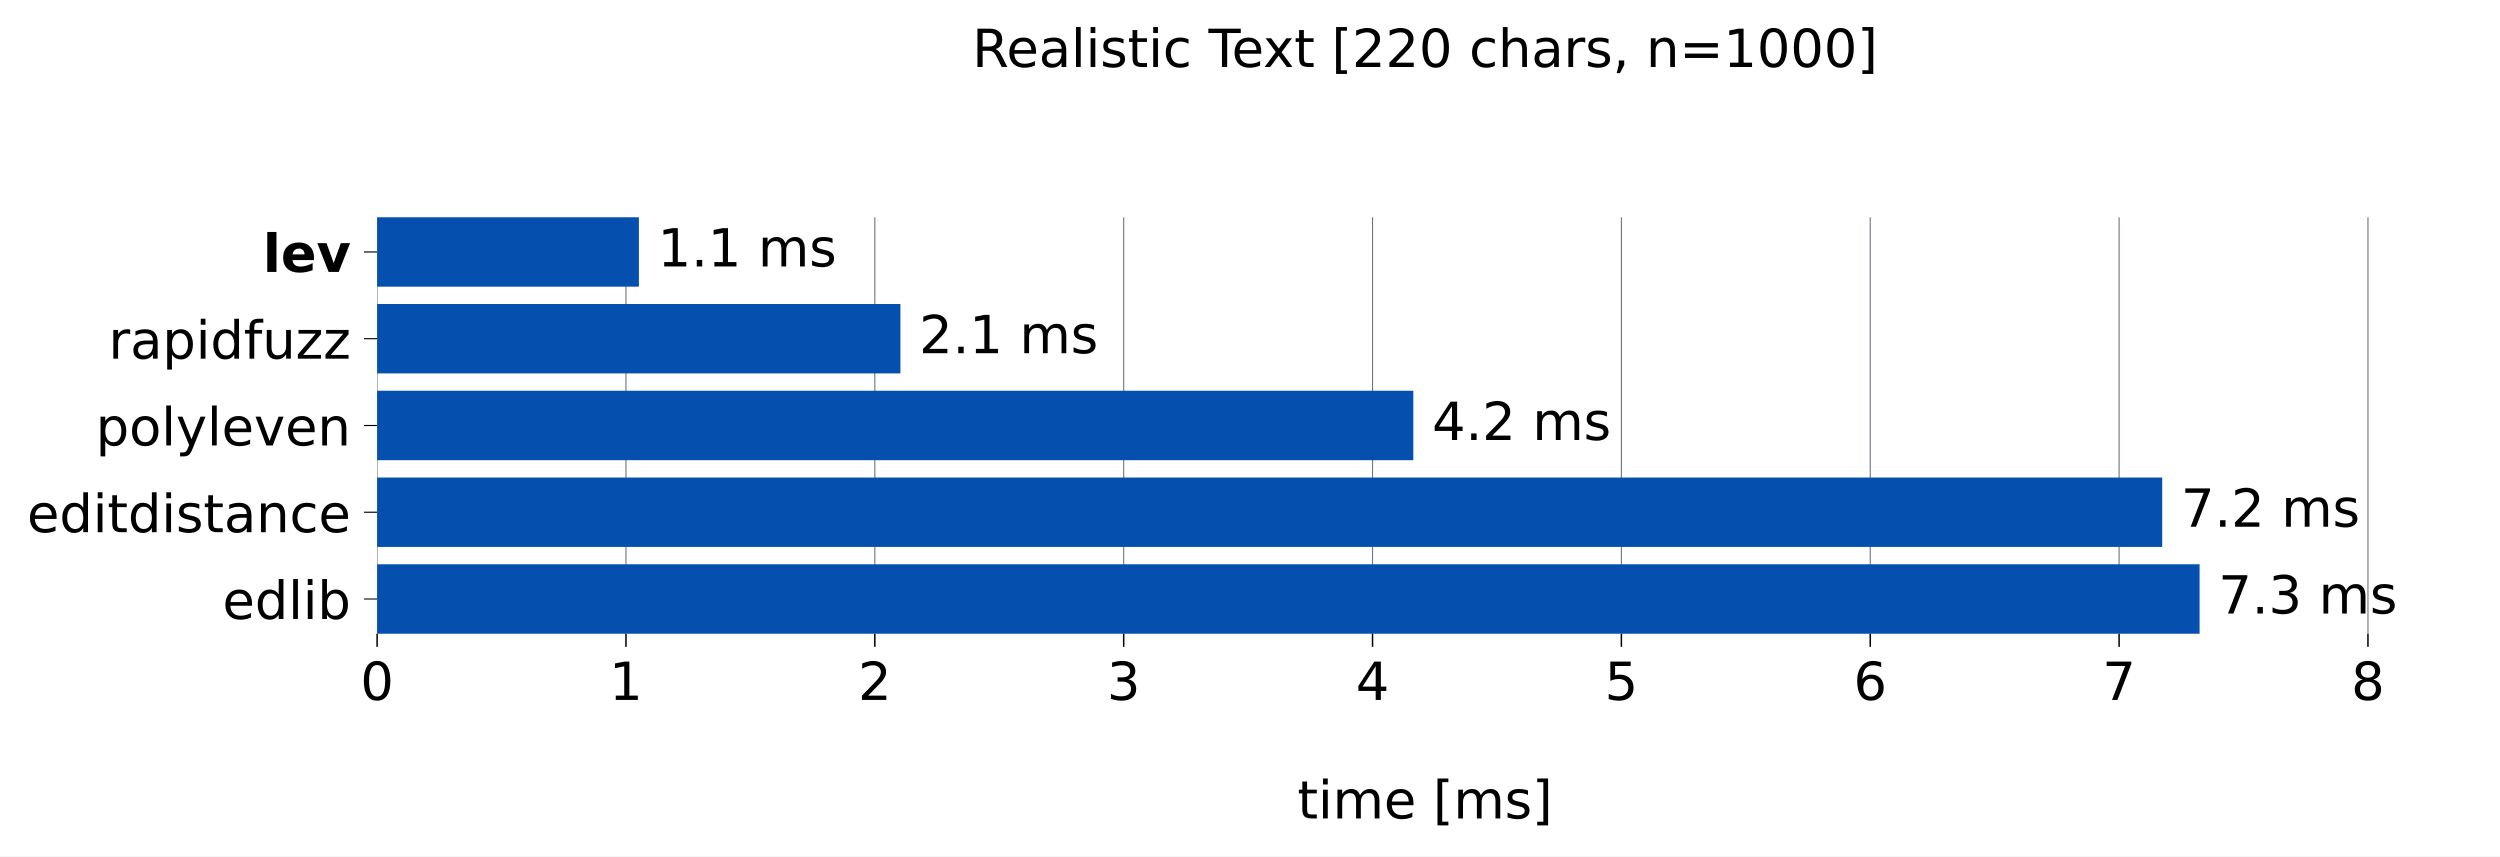
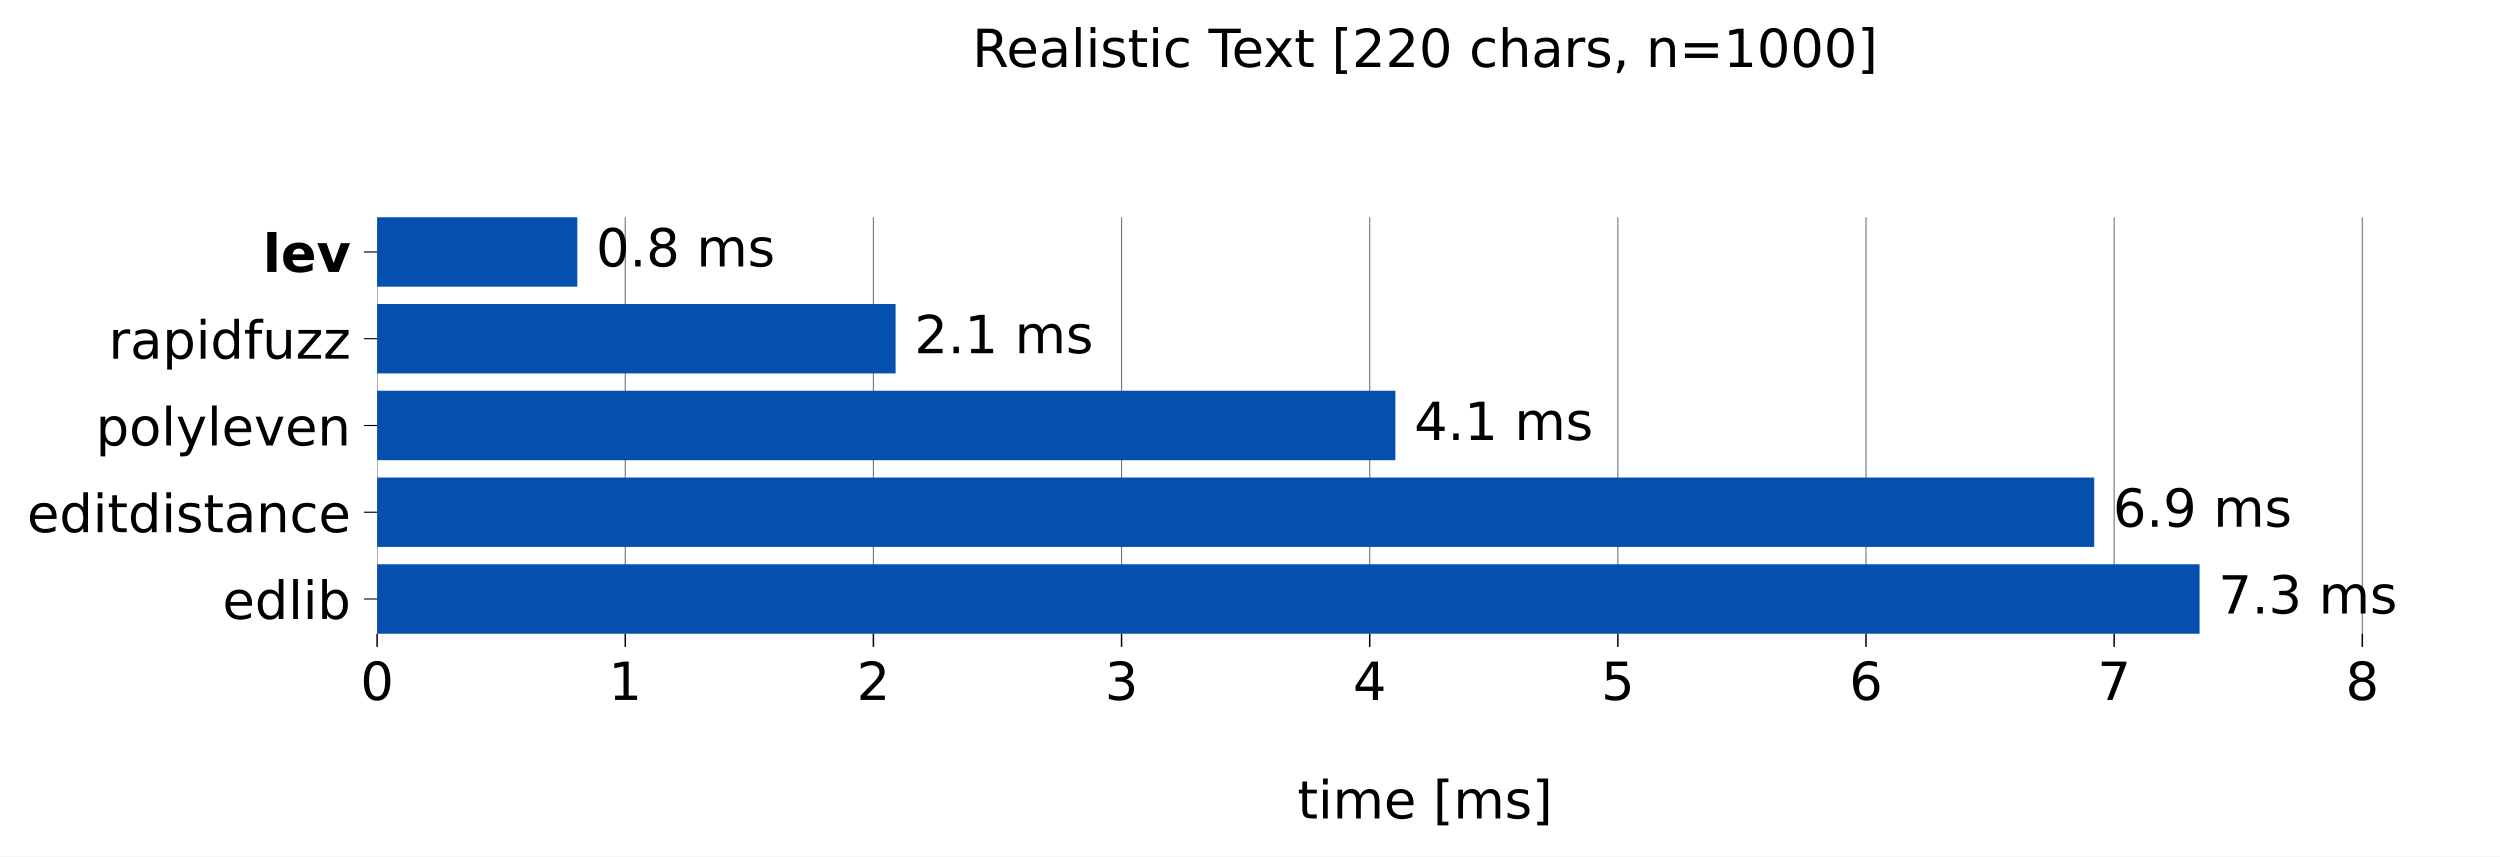
<svg xmlns="http://www.w3.org/2000/svg" xmlns:xlink="http://www.w3.org/1999/xlink" width="665.603pt" height="228.017pt" viewBox="0 0 665.603 228.017" version="1.1">
  <defs>
    <style type="text/css">*{stroke-linejoin: round; stroke-linecap: butt}</style>
  </defs>
  <g id="figure_1">
    <g id="patch_1">
      <path d="M 0 228.017 L 665.603 228.017 L 665.603 0 L 0 0 z " style="fill: #ffffff" />
    </g>
    <g id="axes_1">
      <g id="patch_2">
        <path d="M 100.403 168.718 L 658.403 168.718 L 658.403 57.838 L 100.403 57.838 z " style="fill: #ffffff" />
      </g>
      <g id="matplotlib.axis_1">
        <g id="xtick_1">
          <g id="line2d_1">
-             <path d="M 100.403 168.718 L 100.403 57.838 " clip-path="url(#p716c43b541)" style="fill: none; stroke: #6e7781; stroke-width: 0.3; stroke-linecap: square" />
+             <path d="M 100.403 168.718 L 100.403 57.838 " clip-path="url(#pec6751dcac)" style="fill: none; stroke: #6e7781; stroke-width: 0.3; stroke-linecap: square" />
          </g>
          <g id="line2d_2">
            <defs>
-               <path id="m2217c6ecec" d="M 0 0 L 0 3.5 " style="stroke: #000000; stroke-width: 0.4" />
+               <path id="m23136fb98e" d="M 0 0 L 0 3.5 " style="stroke: #000000; stroke-width: 0.4" />
            </defs>
            <g>
-               <use xlink:href="#m2217c6ecec" x="100.403" y="168.718" style="stroke: #000000; stroke-width: 0.4" />
+               <use xlink:href="#m23136fb98e" x="100.403" y="168.718" style="stroke: #000000; stroke-width: 0.4" />
            </g>
          </g>
          <g id="text_1">
            <g transform="translate(95.94906 186.3556) scale(0.14 -0.14)">
              <defs>
                <path id="DejaVuSans-30" d="M 2034 4250 Q 1547 4250 1301 3770 Q 1056 3291 1056 2328 Q 1056 1369 1301 889 Q 1547 409 2034 409 Q 2525 409 2770 889 Q 3016 1369 3016 2328 Q 3016 3291 2770 3770 Q 2525 4250 2034 4250 z M 2034 4750 Q 2819 4750 3233 4129 Q 3647 3509 3647 2328 Q 3647 1150 3233 529 Q 2819 -91 2034 -91 Q 1250 -91 836 529 Q 422 1150 422 2328 Q 422 3509 836 4129 Q 1250 4750 2034 4750 z " transform="scale(0.015625)" />
              </defs>
              <use xlink:href="#DejaVuSans-30" />
            </g>
          </g>
        </g>
        <g id="xtick_2">
          <g id="line2d_3">
-             <path d="M 166.658 168.718 L 166.658 57.838 " clip-path="url(#p716c43b541)" style="fill: none; stroke: #6e7781; stroke-width: 0.3; stroke-linecap: square" />
+             <path d="M 166.47 168.718 L 166.47 57.838 " clip-path="url(#pec6751dcac)" style="fill: none; stroke: #6e7781; stroke-width: 0.3; stroke-linecap: square" />
          </g>
          <g id="line2d_4">
            <g>
-               <use xlink:href="#m2217c6ecec" x="166.658" y="168.718" style="stroke: #000000; stroke-width: 0.4" />
+               <use xlink:href="#m23136fb98e" x="166.47" y="168.718" style="stroke: #000000; stroke-width: 0.4" />
            </g>
          </g>
          <g id="text_2">
-             <g transform="translate(162.2047 186.3556) scale(0.14 -0.14)">
+             <g transform="translate(162.0164 186.3556) scale(0.14 -0.14)">
              <defs>
                <path id="DejaVuSans-31" d="M 794 531 L 1825 531 L 1825 4091 L 703 3866 L 703 4441 L 1819 4666 L 2450 4666 L 2450 531 L 3481 531 L 3481 0 L 794 0 L 794 531 z " transform="scale(0.015625)" />
              </defs>
              <use xlink:href="#DejaVuSans-31" />
            </g>
          </g>
        </g>
        <g id="xtick_3">
          <g id="line2d_5">
-             <path d="M 232.914 168.718 L 232.914 57.838 " clip-path="url(#p716c43b541)" style="fill: none; stroke: #6e7781; stroke-width: 0.3; stroke-linecap: square" />
+             <path d="M 232.537 168.718 L 232.537 57.838 " clip-path="url(#pec6751dcac)" style="fill: none; stroke: #6e7781; stroke-width: 0.3; stroke-linecap: square" />
          </g>
          <g id="line2d_6">
            <g>
-               <use xlink:href="#m2217c6ecec" x="232.914" y="168.718" style="stroke: #000000; stroke-width: 0.4" />
+               <use xlink:href="#m23136fb98e" x="232.537" y="168.718" style="stroke: #000000; stroke-width: 0.4" />
            </g>
          </g>
          <g id="text_3">
-             <g transform="translate(228.4603 186.3556) scale(0.14 -0.14)">
+             <g transform="translate(228.0836 186.3556) scale(0.14 -0.14)">
              <defs>
                <path id="DejaVuSans-32" d="M 1228 531 L 3431 531 L 3431 0 L 469 0 L 469 531 Q 828 903 1448 1529 Q 2069 2156 2228 2338 Q 2531 2678 2651 2914 Q 2772 3150 2772 3378 Q 2772 3750 2511 3984 Q 2250 4219 1831 4219 Q 1534 4219 1204 4116 Q 875 4013 500 3803 L 500 4441 Q 881 4594 1212 4672 Q 1544 4750 1819 4750 Q 2544 4750 2975 4387 Q 3406 4025 3406 3419 Q 3406 3131 3298 2873 Q 3191 2616 2906 2266 Q 2828 2175 2409 1742 Q 1991 1309 1228 531 z " transform="scale(0.015625)" />
              </defs>
              <use xlink:href="#DejaVuSans-32" />
            </g>
          </g>
        </g>
        <g id="xtick_4">
          <g id="line2d_7">
-             <path d="M 299.17 168.718 L 299.17 57.838 " clip-path="url(#p716c43b541)" style="fill: none; stroke: #6e7781; stroke-width: 0.3; stroke-linecap: square" />
+             <path d="M 298.605 168.718 L 298.605 57.838 " clip-path="url(#pec6751dcac)" style="fill: none; stroke: #6e7781; stroke-width: 0.3; stroke-linecap: square" />
          </g>
          <g id="line2d_8">
            <g>
-               <use xlink:href="#m2217c6ecec" x="299.17" y="168.718" style="stroke: #000000; stroke-width: 0.4" />
+               <use xlink:href="#m23136fb98e" x="298.605" y="168.718" style="stroke: #000000; stroke-width: 0.4" />
            </g>
          </g>
          <g id="text_4">
-             <g transform="translate(294.7159 186.3556) scale(0.14 -0.14)">
+             <g transform="translate(294.1509 186.3556) scale(0.14 -0.14)">
              <defs>
                <path id="DejaVuSans-33" d="M 2597 2516 Q 3050 2419 3304 2112 Q 3559 1806 3559 1356 Q 3559 666 3084 287 Q 2609 -91 1734 -91 Q 1441 -91 1130 -33 Q 819 25 488 141 L 488 750 Q 750 597 1062 519 Q 1375 441 1716 441 Q 2309 441 2620 675 Q 2931 909 2931 1356 Q 2931 1769 2642 2001 Q 2353 2234 1838 2234 L 1294 2234 L 1294 2753 L 1863 2753 Q 2328 2753 2575 2939 Q 2822 3125 2822 3475 Q 2822 3834 2567 4026 Q 2313 4219 1838 4219 Q 1578 4219 1281 4162 Q 984 4106 628 3988 L 628 4550 Q 988 4650 1302 4700 Q 1616 4750 1894 4750 Q 2613 4750 3031 4423 Q 3450 4097 3450 3541 Q 3450 3153 3228 2886 Q 3006 2619 2597 2516 z " transform="scale(0.015625)" />
              </defs>
              <use xlink:href="#DejaVuSans-33" />
            </g>
          </g>
        </g>
        <g id="xtick_5">
          <g id="line2d_9">
-             <path d="M 365.425 168.718 L 365.425 57.838 " clip-path="url(#p716c43b541)" style="fill: none; stroke: #6e7781; stroke-width: 0.3; stroke-linecap: square" />
+             <path d="M 364.672 168.718 L 364.672 57.838 " clip-path="url(#pec6751dcac)" style="fill: none; stroke: #6e7781; stroke-width: 0.3; stroke-linecap: square" />
          </g>
          <g id="line2d_10">
            <g>
-               <use xlink:href="#m2217c6ecec" x="365.425" y="168.718" style="stroke: #000000; stroke-width: 0.4" />
+               <use xlink:href="#m23136fb98e" x="364.672" y="168.718" style="stroke: #000000; stroke-width: 0.4" />
            </g>
          </g>
          <g id="text_5">
-             <g transform="translate(360.9715 186.3556) scale(0.14 -0.14)">
+             <g transform="translate(360.2182 186.3556) scale(0.14 -0.14)">
              <defs>
                <path id="DejaVuSans-34" d="M 2419 4116 L 825 1625 L 2419 1625 L 2419 4116 z M 2253 4666 L 3047 4666 L 3047 1625 L 3713 1625 L 3713 1100 L 3047 1100 L 3047 0 L 2419 0 L 2419 1100 L 313 1100 L 313 1709 L 2253 4666 z " transform="scale(0.015625)" />
              </defs>
              <use xlink:href="#DejaVuSans-34" />
            </g>
          </g>
        </g>
        <g id="xtick_6">
          <g id="line2d_11">
-             <path d="M 431.681 168.718 L 431.681 57.838 " clip-path="url(#p716c43b541)" style="fill: none; stroke: #6e7781; stroke-width: 0.3; stroke-linecap: square" />
+             <path d="M 430.739 168.718 L 430.739 57.838 " clip-path="url(#pec6751dcac)" style="fill: none; stroke: #6e7781; stroke-width: 0.3; stroke-linecap: square" />
          </g>
          <g id="line2d_12">
            <g>
-               <use xlink:href="#m2217c6ecec" x="431.681" y="168.718" style="stroke: #000000; stroke-width: 0.4" />
+               <use xlink:href="#m23136fb98e" x="430.739" y="168.718" style="stroke: #000000; stroke-width: 0.4" />
            </g>
          </g>
          <g id="text_6">
-             <g transform="translate(427.2271 186.3556) scale(0.14 -0.14)">
+             <g transform="translate(426.2855 186.3556) scale(0.14 -0.14)">
              <defs>
                <path id="DejaVuSans-35" d="M 691 4666 L 3169 4666 L 3169 4134 L 1269 4134 L 1269 2991 Q 1406 3038 1543 3061 Q 1681 3084 1819 3084 Q 2600 3084 3056 2656 Q 3513 2228 3513 1497 Q 3513 744 3044 326 Q 2575 -91 1722 -91 Q 1428 -91 1123 -41 Q 819 9 494 109 L 494 744 Q 775 591 1075 516 Q 1375 441 1709 441 Q 2250 441 2565 725 Q 2881 1009 2881 1497 Q 2881 1984 2565 2268 Q 2250 2553 1709 2553 Q 1456 2553 1204 2497 Q 953 2441 691 2322 L 691 4666 z " transform="scale(0.015625)" />
              </defs>
              <use xlink:href="#DejaVuSans-35" />
            </g>
          </g>
        </g>
        <g id="xtick_7">
          <g id="line2d_13">
-             <path d="M 497.936 168.718 L 497.936 57.838 " clip-path="url(#p716c43b541)" style="fill: none; stroke: #6e7781; stroke-width: 0.3; stroke-linecap: square" />
+             <path d="M 496.807 168.718 L 496.807 57.838 " clip-path="url(#pec6751dcac)" style="fill: none; stroke: #6e7781; stroke-width: 0.3; stroke-linecap: square" />
          </g>
          <g id="line2d_14">
            <g>
-               <use xlink:href="#m2217c6ecec" x="497.936" y="168.718" style="stroke: #000000; stroke-width: 0.4" />
+               <use xlink:href="#m23136fb98e" x="496.807" y="168.718" style="stroke: #000000; stroke-width: 0.4" />
            </g>
          </g>
          <g id="text_7">
-             <g transform="translate(493.4827 186.3556) scale(0.14 -0.14)">
+             <g transform="translate(492.3528 186.3556) scale(0.14 -0.14)">
              <defs>
                <path id="DejaVuSans-36" d="M 2113 2584 Q 1688 2584 1439 2293 Q 1191 2003 1191 1497 Q 1191 994 1439 701 Q 1688 409 2113 409 Q 2538 409 2786 701 Q 3034 994 3034 1497 Q 3034 2003 2786 2293 Q 2538 2584 2113 2584 z M 3366 4563 L 3366 3988 Q 3128 4100 2886 4159 Q 2644 4219 2406 4219 Q 1781 4219 1451 3797 Q 1122 3375 1075 2522 Q 1259 2794 1537 2939 Q 1816 3084 2150 3084 Q 2853 3084 3261 2657 Q 3669 2231 3669 1497 Q 3669 778 3244 343 Q 2819 -91 2113 -91 Q 1303 -91 875 529 Q 447 1150 447 2328 Q 447 3434 972 4092 Q 1497 4750 2381 4750 Q 2619 4750 2861 4703 Q 3103 4656 3366 4563 z " transform="scale(0.015625)" />
              </defs>
              <use xlink:href="#DejaVuSans-36" />
            </g>
          </g>
        </g>
        <g id="xtick_8">
          <g id="line2d_15">
-             <path d="M 564.192 168.718 L 564.192 57.838 " clip-path="url(#p716c43b541)" style="fill: none; stroke: #6e7781; stroke-width: 0.3; stroke-linecap: square" />
+             <path d="M 562.874 168.718 L 562.874 57.838 " clip-path="url(#pec6751dcac)" style="fill: none; stroke: #6e7781; stroke-width: 0.3; stroke-linecap: square" />
          </g>
          <g id="line2d_16">
            <g>
-               <use xlink:href="#m2217c6ecec" x="564.192" y="168.718" style="stroke: #000000; stroke-width: 0.4" />
+               <use xlink:href="#m23136fb98e" x="562.874" y="168.718" style="stroke: #000000; stroke-width: 0.4" />
            </g>
          </g>
          <g id="text_8">
-             <g transform="translate(559.7383 186.3556) scale(0.14 -0.14)">
+             <g transform="translate(558.4201 186.3556) scale(0.14 -0.14)">
              <defs>
                <path id="DejaVuSans-37" d="M 525 4666 L 3525 4666 L 3525 4397 L 1831 0 L 1172 0 L 2766 4134 L 525 4134 L 525 4666 z " transform="scale(0.015625)" />
              </defs>
              <use xlink:href="#DejaVuSans-37" />
            </g>
          </g>
        </g>
        <g id="xtick_9">
          <g id="line2d_17">
-             <path d="M 630.448 168.718 L 630.448 57.838 " clip-path="url(#p716c43b541)" style="fill: none; stroke: #6e7781; stroke-width: 0.3; stroke-linecap: square" />
+             <path d="M 628.941 168.718 L 628.941 57.838 " clip-path="url(#pec6751dcac)" style="fill: none; stroke: #6e7781; stroke-width: 0.3; stroke-linecap: square" />
          </g>
          <g id="line2d_18">
            <g>
-               <use xlink:href="#m2217c6ecec" x="630.448" y="168.718" style="stroke: #000000; stroke-width: 0.4" />
+               <use xlink:href="#m23136fb98e" x="628.941" y="168.718" style="stroke: #000000; stroke-width: 0.4" />
            </g>
          </g>
          <g id="text_9">
-             <g transform="translate(625.9939 186.3556) scale(0.14 -0.14)">
+             <g transform="translate(624.4874 186.3556) scale(0.14 -0.14)">
              <defs>
                <path id="DejaVuSans-38" d="M 2034 2216 Q 1584 2216 1326 1975 Q 1069 1734 1069 1313 Q 1069 891 1326 650 Q 1584 409 2034 409 Q 2484 409 2743 651 Q 3003 894 3003 1313 Q 3003 1734 2745 1975 Q 2488 2216 2034 2216 z M 1403 2484 Q 997 2584 770 2862 Q 544 3141 544 3541 Q 544 4100 942 4425 Q 1341 4750 2034 4750 Q 2731 4750 3128 4425 Q 3525 4100 3525 3541 Q 3525 3141 3298 2862 Q 3072 2584 2669 2484 Q 3125 2378 3379 2068 Q 3634 1759 3634 1313 Q 3634 634 3220 271 Q 2806 -91 2034 -91 Q 1263 -91 848 271 Q 434 634 434 1313 Q 434 1759 690 2068 Q 947 2378 1403 2484 z M 1172 3481 Q 1172 3119 1398 2916 Q 1625 2713 2034 2713 Q 2441 2713 2670 2916 Q 2900 3119 2900 3481 Q 2900 3844 2670 4047 Q 2441 4250 2034 4250 Q 1625 4250 1398 4047 Q 1172 3844 1172 3481 z " transform="scale(0.015625)" />
              </defs>
              <use xlink:href="#DejaVuSans-38" />
            </g>
          </g>
        </g>
        <g id="text_10">
          <g transform="translate(345.4364 217.905) scale(0.14 -0.14)">
            <defs>
              <path id="DejaVuSans-74" d="M 1172 4494 L 1172 3500 L 2356 3500 L 2356 3053 L 1172 3053 L 1172 1153 Q 1172 725 1289 603 Q 1406 481 1766 481 L 2356 481 L 2356 0 L 1766 0 Q 1100 0 847 248 Q 594 497 594 1153 L 594 3053 L 172 3053 L 172 3500 L 594 3500 L 594 4494 L 1172 4494 z " transform="scale(0.015625)" />
              <path id="DejaVuSans-69" d="M 603 3500 L 1178 3500 L 1178 0 L 603 0 L 603 3500 z M 603 4863 L 1178 4863 L 1178 4134 L 603 4134 L 603 4863 z " transform="scale(0.015625)" />
              <path id="DejaVuSans-6d" d="M 3328 2828 Q 3544 3216 3844 3400 Q 4144 3584 4550 3584 Q 5097 3584 5394 3201 Q 5691 2819 5691 2113 L 5691 0 L 5113 0 L 5113 2094 Q 5113 2597 4934 2840 Q 4756 3084 4391 3084 Q 3944 3084 3684 2787 Q 3425 2491 3425 1978 L 3425 0 L 2847 0 L 2847 2094 Q 2847 2600 2669 2842 Q 2491 3084 2119 3084 Q 1678 3084 1418 2786 Q 1159 2488 1159 1978 L 1159 0 L 581 0 L 581 3500 L 1159 3500 L 1159 2956 Q 1356 3278 1631 3431 Q 1906 3584 2284 3584 Q 2666 3584 2933 3390 Q 3200 3197 3328 2828 z " transform="scale(0.015625)" />
              <path id="DejaVuSans-65" d="M 3597 1894 L 3597 1613 L 953 1613 Q 991 1019 1311 708 Q 1631 397 2203 397 Q 2534 397 2845 478 Q 3156 559 3463 722 L 3463 178 Q 3153 47 2828 -22 Q 2503 -91 2169 -91 Q 1331 -91 842 396 Q 353 884 353 1716 Q 353 2575 817 3079 Q 1281 3584 2069 3584 Q 2775 3584 3186 3129 Q 3597 2675 3597 1894 z M 3022 2063 Q 3016 2534 2758 2815 Q 2500 3097 2075 3097 Q 1594 3097 1305 2825 Q 1016 2553 972 2059 L 3022 2063 z " transform="scale(0.015625)" />
              <path id="DejaVuSans-20" transform="scale(0.015625)" />
              <path id="DejaVuSans-5b" d="M 550 4863 L 1875 4863 L 1875 4416 L 1125 4416 L 1125 -397 L 1875 -397 L 1875 -844 L 550 -844 L 550 4863 z " transform="scale(0.015625)" />
              <path id="DejaVuSans-73" d="M 2834 3397 L 2834 2853 Q 2591 2978 2328 3040 Q 2066 3103 1784 3103 Q 1356 3103 1142 2972 Q 928 2841 928 2578 Q 928 2378 1081 2264 Q 1234 2150 1697 2047 L 1894 2003 Q 2506 1872 2764 1633 Q 3022 1394 3022 966 Q 3022 478 2636 193 Q 2250 -91 1575 -91 Q 1294 -91 989 -36 Q 684 19 347 128 L 347 722 Q 666 556 975 473 Q 1284 391 1588 391 Q 1994 391 2212 530 Q 2431 669 2431 922 Q 2431 1156 2273 1281 Q 2116 1406 1581 1522 L 1381 1569 Q 847 1681 609 1914 Q 372 2147 372 2553 Q 372 3047 722 3315 Q 1072 3584 1716 3584 Q 2034 3584 2315 3537 Q 2597 3491 2834 3397 z " transform="scale(0.015625)" />
              <path id="DejaVuSans-5d" d="M 1947 4863 L 1947 -844 L 622 -844 L 622 -397 L 1369 -397 L 1369 4416 L 622 4416 L 622 4863 L 1947 4863 z " transform="scale(0.015625)" />
            </defs>
            <use xlink:href="#DejaVuSans-74" />
            <use xlink:href="#DejaVuSans-69" transform="translate(39.20898 0)" />
            <use xlink:href="#DejaVuSans-6d" transform="translate(66.99219 0)" />
            <use xlink:href="#DejaVuSans-65" transform="translate(164.4043 0)" />
            <use xlink:href="#DejaVuSans-20" transform="translate(225.9277 0)" />
            <use xlink:href="#DejaVuSans-5b" transform="translate(257.7148 0)" />
            <use xlink:href="#DejaVuSans-6d" transform="translate(296.7285 0)" />
            <use xlink:href="#DejaVuSans-73" transform="translate(394.1406 0)" />
            <use xlink:href="#DejaVuSans-5d" transform="translate(446.2402 0)" />
          </g>
        </g>
      </g>
      <g id="matplotlib.axis_2">
        <g id="ytick_1">
          <g id="line2d_19">
            <defs>
-               <path id="m9eab15713f" d="M 0 0 L -3.5 0 " style="stroke: #000000; stroke-width: 0.3" />
+               <path id="mf3b5c894b8" d="M 0 0 L -3.5 0 " style="stroke: #000000; stroke-width: 0.3" />
            </defs>
            <g>
-               <use xlink:href="#m9eab15713f" x="100.403" y="159.478" style="stroke: #000000; stroke-width: 0.3" />
+               <use xlink:href="#mf3b5c894b8" x="100.403" y="159.478" style="stroke: #000000; stroke-width: 0.3" />
            </g>
          </g>
          <g id="text_11">
            <g transform="translate(59.23406 164.7967) scale(0.14 -0.14)">
              <defs>
                <path id="DejaVuSans-64" d="M 2906 2969 L 2906 4863 L 3481 4863 L 3481 0 L 2906 0 L 2906 525 Q 2725 213 2448 61 Q 2172 -91 1784 -91 Q 1150 -91 751 415 Q 353 922 353 1747 Q 353 2572 751 3078 Q 1150 3584 1784 3584 Q 2172 3584 2448 3432 Q 2725 3281 2906 2969 z M 947 1747 Q 947 1113 1208 752 Q 1469 391 1925 391 Q 2381 391 2643 752 Q 2906 1113 2906 1747 Q 2906 2381 2643 2742 Q 2381 3103 1925 3103 Q 1469 3103 1208 2742 Q 947 2381 947 1747 z " transform="scale(0.015625)" />
                <path id="DejaVuSans-6c" d="M 603 4863 L 1178 4863 L 1178 0 L 603 0 L 603 4863 z " transform="scale(0.015625)" />
                <path id="DejaVuSans-62" d="M 3116 1747 Q 3116 2381 2855 2742 Q 2594 3103 2138 3103 Q 1681 3103 1420 2742 Q 1159 2381 1159 1747 Q 1159 1113 1420 752 Q 1681 391 2138 391 Q 2594 391 2855 752 Q 3116 1113 3116 1747 z M 1159 2969 Q 1341 3281 1617 3432 Q 1894 3584 2278 3584 Q 2916 3584 3314 3078 Q 3713 2572 3713 1747 Q 3713 922 3314 415 Q 2916 -91 2278 -91 Q 1894 -91 1617 61 Q 1341 213 1159 525 L 1159 0 L 581 0 L 581 4863 L 1159 4863 L 1159 2969 z " transform="scale(0.015625)" />
              </defs>
              <use xlink:href="#DejaVuSans-65" />
              <use xlink:href="#DejaVuSans-64" transform="translate(61.52344 0)" />
              <use xlink:href="#DejaVuSans-6c" transform="translate(125 0)" />
              <use xlink:href="#DejaVuSans-69" transform="translate(152.7832 0)" />
              <use xlink:href="#DejaVuSans-62" transform="translate(180.5664 0)" />
            </g>
          </g>
        </g>
        <g id="ytick_2">
          <g id="line2d_20">
            <g>
-               <use xlink:href="#m9eab15713f" x="100.403" y="136.378" style="stroke: #000000; stroke-width: 0.3" />
+               <use xlink:href="#mf3b5c894b8" x="100.403" y="136.378" style="stroke: #000000; stroke-width: 0.3" />
            </g>
          </g>
          <g id="text_12">
            <g transform="translate(7.2 141.6967) scale(0.14 -0.14)">
              <defs>
                <path id="DejaVuSans-61" d="M 2194 1759 Q 1497 1759 1228 1600 Q 959 1441 959 1056 Q 959 750 1161 570 Q 1363 391 1709 391 Q 2188 391 2477 730 Q 2766 1069 2766 1631 L 2766 1759 L 2194 1759 z M 3341 1997 L 3341 0 L 2766 0 L 2766 531 Q 2569 213 2275 61 Q 1981 -91 1556 -91 Q 1019 -91 701 211 Q 384 513 384 1019 Q 384 1609 779 1909 Q 1175 2209 1959 2209 L 2766 2209 L 2766 2266 Q 2766 2663 2505 2880 Q 2244 3097 1772 3097 Q 1472 3097 1187 3025 Q 903 2953 641 2809 L 641 3341 Q 956 3463 1253 3523 Q 1550 3584 1831 3584 Q 2591 3584 2966 3190 Q 3341 2797 3341 1997 z " transform="scale(0.015625)" />
                <path id="DejaVuSans-6e" d="M 3513 2113 L 3513 0 L 2938 0 L 2938 2094 Q 2938 2591 2744 2837 Q 2550 3084 2163 3084 Q 1697 3084 1428 2787 Q 1159 2491 1159 1978 L 1159 0 L 581 0 L 581 3500 L 1159 3500 L 1159 2956 Q 1366 3272 1645 3428 Q 1925 3584 2291 3584 Q 2894 3584 3203 3211 Q 3513 2838 3513 2113 z " transform="scale(0.015625)" />
                <path id="DejaVuSans-63" d="M 3122 3366 L 3122 2828 Q 2878 2963 2633 3030 Q 2388 3097 2138 3097 Q 1578 3097 1268 2742 Q 959 2388 959 1747 Q 959 1106 1268 751 Q 1578 397 2138 397 Q 2388 397 2633 464 Q 2878 531 3122 666 L 3122 134 Q 2881 22 2623 -34 Q 2366 -91 2075 -91 Q 1284 -91 818 406 Q 353 903 353 1747 Q 353 2603 823 3093 Q 1294 3584 2113 3584 Q 2378 3584 2631 3529 Q 2884 3475 3122 3366 z " transform="scale(0.015625)" />
              </defs>
              <use xlink:href="#DejaVuSans-65" />
              <use xlink:href="#DejaVuSans-64" transform="translate(61.52344 0)" />
              <use xlink:href="#DejaVuSans-69" transform="translate(125 0)" />
              <use xlink:href="#DejaVuSans-74" transform="translate(152.7832 0)" />
              <use xlink:href="#DejaVuSans-64" transform="translate(191.9922 0)" />
              <use xlink:href="#DejaVuSans-69" transform="translate(255.4688 0)" />
              <use xlink:href="#DejaVuSans-73" transform="translate(283.252 0)" />
              <use xlink:href="#DejaVuSans-74" transform="translate(335.3516 0)" />
              <use xlink:href="#DejaVuSans-61" transform="translate(374.5605 0)" />
              <use xlink:href="#DejaVuSans-6e" transform="translate(435.8398 0)" />
              <use xlink:href="#DejaVuSans-63" transform="translate(499.2188 0)" />
              <use xlink:href="#DejaVuSans-65" transform="translate(554.1992 0)" />
            </g>
          </g>
        </g>
        <g id="ytick_3">
          <g id="line2d_21">
            <g>
-               <use xlink:href="#m9eab15713f" x="100.403" y="113.278" style="stroke: #000000; stroke-width: 0.3" />
+               <use xlink:href="#mf3b5c894b8" x="100.403" y="113.278" style="stroke: #000000; stroke-width: 0.3" />
            </g>
          </g>
          <g id="text_13">
            <g transform="translate(25.49625 118.5967) scale(0.14 -0.14)">
              <defs>
                <path id="DejaVuSans-70" d="M 1159 525 L 1159 -1331 L 581 -1331 L 581 3500 L 1159 3500 L 1159 2969 Q 1341 3281 1617 3432 Q 1894 3584 2278 3584 Q 2916 3584 3314 3078 Q 3713 2572 3713 1747 Q 3713 922 3314 415 Q 2916 -91 2278 -91 Q 1894 -91 1617 61 Q 1341 213 1159 525 z M 3116 1747 Q 3116 2381 2855 2742 Q 2594 3103 2138 3103 Q 1681 3103 1420 2742 Q 1159 2381 1159 1747 Q 1159 1113 1420 752 Q 1681 391 2138 391 Q 2594 391 2855 752 Q 3116 1113 3116 1747 z " transform="scale(0.015625)" />
                <path id="DejaVuSans-6f" d="M 1959 3097 Q 1497 3097 1228 2736 Q 959 2375 959 1747 Q 959 1119 1226 758 Q 1494 397 1959 397 Q 2419 397 2687 759 Q 2956 1122 2956 1747 Q 2956 2369 2687 2733 Q 2419 3097 1959 3097 z M 1959 3584 Q 2709 3584 3137 3096 Q 3566 2609 3566 1747 Q 3566 888 3137 398 Q 2709 -91 1959 -91 Q 1206 -91 779 398 Q 353 888 353 1747 Q 353 2609 779 3096 Q 1206 3584 1959 3584 z " transform="scale(0.015625)" />
                <path id="DejaVuSans-79" d="M 2059 -325 Q 1816 -950 1584 -1140 Q 1353 -1331 966 -1331 L 506 -1331 L 506 -850 L 844 -850 Q 1081 -850 1212 -737 Q 1344 -625 1503 -206 L 1606 56 L 191 3500 L 800 3500 L 1894 763 L 2988 3500 L 3597 3500 L 2059 -325 z " transform="scale(0.015625)" />
                <path id="DejaVuSans-76" d="M 191 3500 L 800 3500 L 1894 563 L 2988 3500 L 3597 3500 L 2284 0 L 1503 0 L 191 3500 z " transform="scale(0.015625)" />
              </defs>
              <use xlink:href="#DejaVuSans-70" />
              <use xlink:href="#DejaVuSans-6f" transform="translate(63.47656 0)" />
              <use xlink:href="#DejaVuSans-6c" transform="translate(124.6582 0)" />
              <use xlink:href="#DejaVuSans-79" transform="translate(152.4414 0)" />
              <use xlink:href="#DejaVuSans-6c" transform="translate(211.6211 0)" />
              <use xlink:href="#DejaVuSans-65" transform="translate(239.4043 0)" />
              <use xlink:href="#DejaVuSans-76" transform="translate(300.9277 0)" />
              <use xlink:href="#DejaVuSans-65" transform="translate(360.1074 0)" />
              <use xlink:href="#DejaVuSans-6e" transform="translate(421.6309 0)" />
            </g>
          </g>
        </g>
        <g id="ytick_4">
          <g id="line2d_22">
            <g>
-               <use xlink:href="#m9eab15713f" x="100.403" y="90.178" style="stroke: #000000; stroke-width: 0.3" />
+               <use xlink:href="#mf3b5c894b8" x="100.403" y="90.178" style="stroke: #000000; stroke-width: 0.3" />
            </g>
          </g>
          <g id="text_14">
            <g transform="translate(28.90656 95.49672) scale(0.14 -0.14)">
              <defs>
                <path id="DejaVuSans-72" d="M 2631 2963 Q 2534 3019 2420 3045 Q 2306 3072 2169 3072 Q 1681 3072 1420 2755 Q 1159 2438 1159 1844 L 1159 0 L 581 0 L 581 3500 L 1159 3500 L 1159 2956 Q 1341 3275 1631 3429 Q 1922 3584 2338 3584 Q 2397 3584 2469 3576 Q 2541 3569 2628 3553 L 2631 2963 z " transform="scale(0.015625)" />
                <path id="DejaVuSans-66" d="M 2375 4863 L 2375 4384 L 1825 4384 Q 1516 4384 1395 4259 Q 1275 4134 1275 3809 L 1275 3500 L 2222 3500 L 2222 3053 L 1275 3053 L 1275 0 L 697 0 L 697 3053 L 147 3053 L 147 3500 L 697 3500 L 697 3744 Q 697 4328 969 4595 Q 1241 4863 1831 4863 L 2375 4863 z " transform="scale(0.015625)" />
                <path id="DejaVuSans-75" d="M 544 1381 L 544 3500 L 1119 3500 L 1119 1403 Q 1119 906 1312 657 Q 1506 409 1894 409 Q 2359 409 2629 706 Q 2900 1003 2900 1516 L 2900 3500 L 3475 3500 L 3475 0 L 2900 0 L 2900 538 Q 2691 219 2414 64 Q 2138 -91 1772 -91 Q 1169 -91 856 284 Q 544 659 544 1381 z M 1991 3584 L 1991 3584 z " transform="scale(0.015625)" />
                <path id="DejaVuSans-7a" d="M 353 3500 L 3084 3500 L 3084 2975 L 922 459 L 3084 459 L 3084 0 L 275 0 L 275 525 L 2438 3041 L 353 3041 L 353 3500 z " transform="scale(0.015625)" />
              </defs>
              <use xlink:href="#DejaVuSans-72" />
              <use xlink:href="#DejaVuSans-61" transform="translate(41.11328 0)" />
              <use xlink:href="#DejaVuSans-70" transform="translate(102.3926 0)" />
              <use xlink:href="#DejaVuSans-69" transform="translate(165.8691 0)" />
              <use xlink:href="#DejaVuSans-64" transform="translate(193.6523 0)" />
              <use xlink:href="#DejaVuSans-66" transform="translate(257.1289 0)" />
              <use xlink:href="#DejaVuSans-75" transform="translate(292.334 0)" />
              <use xlink:href="#DejaVuSans-7a" transform="translate(355.7129 0)" />
              <use xlink:href="#DejaVuSans-7a" transform="translate(408.2031 0)" />
            </g>
          </g>
        </g>
        <g id="ytick_5">
          <g id="line2d_23">
            <g>
-               <use xlink:href="#m9eab15713f" x="100.403" y="67.078" style="stroke: #000000; stroke-width: 0.3" />
+               <use xlink:href="#mf3b5c894b8" x="100.403" y="67.078" style="stroke: #000000; stroke-width: 0.3" />
            </g>
          </g>
          <g id="text_15">
            <g transform="translate(69.98125 72.39672) scale(0.14 -0.14)">
              <defs>
                <path id="DejaVuSans-Bold-6c" d="M 538 4863 L 1656 4863 L 1656 0 L 538 0 L 538 4863 z " transform="scale(0.015625)" />
                <path id="DejaVuSans-Bold-65" d="M 4031 1759 L 4031 1441 L 1416 1441 Q 1456 1047 1700 850 Q 1944 653 2381 653 Q 2734 653 3104 758 Q 3475 863 3866 1075 L 3866 213 Q 3469 63 3072 -14 Q 2675 -91 2278 -91 Q 1328 -91 801 392 Q 275 875 275 1747 Q 275 2603 792 3093 Q 1309 3584 2216 3584 Q 3041 3584 3536 3087 Q 4031 2591 4031 1759 z M 2881 2131 Q 2881 2450 2695 2645 Q 2509 2841 2209 2841 Q 1884 2841 1681 2658 Q 1478 2475 1428 2131 L 2881 2131 z " transform="scale(0.015625)" />
                <path id="DejaVuSans-Bold-76" d="M 97 3500 L 1216 3500 L 2088 1081 L 2956 3500 L 4078 3500 L 2700 0 L 1472 0 L 97 3500 z " transform="scale(0.015625)" />
              </defs>
              <use xlink:href="#DejaVuSans-Bold-6c" />
              <use xlink:href="#DejaVuSans-Bold-65" transform="translate(34.27734 0)" />
              <use xlink:href="#DejaVuSans-Bold-76" transform="translate(102.0996 0)" />
            </g>
          </g>
        </g>
      </g>
      <g id="patch_3">
-         <path d="M 100.403 168.718 L 585.62 168.718 L 585.62 150.238 L 100.403 150.238 z " clip-path="url(#p716c43b541)" style="fill: #0550ae" />
+         <path d="M 100.403 168.718 L 585.62 168.718 L 585.62 150.238 L 100.403 150.238 z " clip-path="url(#pec6751dcac)" style="fill: #0550ae" />
      </g>
      <g id="patch_4">
-         <path d="M 100.403 145.618 L 575.674 145.618 L 575.674 127.138 L 100.403 127.138 z " clip-path="url(#p716c43b541)" style="fill: #0550ae" />
+         <path d="M 100.403 145.618 L 557.564 145.618 L 557.564 127.138 L 100.403 127.138 z " clip-path="url(#pec6751dcac)" style="fill: #0550ae" />
      </g>
      <g id="patch_5">
-         <path d="M 100.403 122.518 L 376.283 122.518 L 376.283 104.038 L 100.403 104.038 z " clip-path="url(#p716c43b541)" style="fill: #0550ae" />
+         <path d="M 100.403 122.518 L 371.507 122.518 L 371.507 104.038 L 100.403 104.038 z " clip-path="url(#pec6751dcac)" style="fill: #0550ae" />
      </g>
      <g id="patch_6">
-         <path d="M 100.403 99.418 L 239.727 99.418 L 239.727 80.938 L 100.403 80.938 z " clip-path="url(#p716c43b541)" style="fill: #0550ae" />
+         <path d="M 100.403 99.418 L 238.448 99.418 L 238.448 80.938 L 100.403 80.938 z " clip-path="url(#pec6751dcac)" style="fill: #0550ae" />
      </g>
      <g id="patch_7">
-         <path d="M 100.403 76.318 L 170.104 76.318 L 170.104 57.838 L 100.403 57.838 z " clip-path="url(#p716c43b541)" style="fill: #0550ae" />
+         <path d="M 100.403 76.318 L 153.705 76.318 L 153.705 57.838 L 100.403 57.838 z " clip-path="url(#pec6751dcac)" style="fill: #0550ae" />
      </g>
      <g id="text_16">
        <g transform="translate(590.6202 163.3409) scale(0.14 -0.14)">
          <defs>
            <path id="DejaVuSans-2e" d="M 684 794 L 1344 794 L 1344 0 L 684 0 L 684 794 z " transform="scale(0.015625)" />
          </defs>
          <use xlink:href="#DejaVuSans-37" />
          <use xlink:href="#DejaVuSans-2e" transform="translate(63.62305 0)" />
          <use xlink:href="#DejaVuSans-33" transform="translate(95.41016 0)" />
          <use xlink:href="#DejaVuSans-20" transform="translate(159.0332 0)" />
          <use xlink:href="#DejaVuSans-6d" transform="translate(190.8203 0)" />
          <use xlink:href="#DejaVuSans-73" transform="translate(288.2324 0)" />
        </g>
      </g>
      <g id="text_17">
-         <g transform="translate(580.6736 140.2409) scale(0.14 -0.14)">
-           <use xlink:href="#DejaVuSans-37" />
+         <g transform="translate(562.5637 140.2409) scale(0.14 -0.14)">
+           <defs>
+             <path id="DejaVuSans-39" d="M 703 97 L 703 672 Q 941 559 1184 500 Q 1428 441 1663 441 Q 2288 441 2617 861 Q 2947 1281 2994 2138 Q 2813 1869 2534 1725 Q 2256 1581 1919 1581 Q 1219 1581 811 2004 Q 403 2428 403 3163 Q 403 3881 828 4315 Q 1253 4750 1959 4750 Q 2769 4750 3195 4129 Q 3622 3509 3622 2328 Q 3622 1225 3098 567 Q 2575 -91 1691 -91 Q 1453 -91 1209 -44 Q 966 3 703 97 z M 1959 2075 Q 2384 2075 2632 2365 Q 2881 2656 2881 3163 Q 2881 3666 2632 3958 Q 2384 4250 1959 4250 Q 1534 4250 1286 3958 Q 1038 3666 1038 3163 Q 1038 2656 1286 2365 Q 1534 2075 1959 2075 z " transform="scale(0.015625)" />
+           </defs>
+           <use xlink:href="#DejaVuSans-36" />
          <use xlink:href="#DejaVuSans-2e" transform="translate(63.62305 0)" />
-           <use xlink:href="#DejaVuSans-32" transform="translate(95.41016 0)" />
+           <use xlink:href="#DejaVuSans-39" transform="translate(95.41016 0)" />
          <use xlink:href="#DejaVuSans-20" transform="translate(159.0332 0)" />
          <use xlink:href="#DejaVuSans-6d" transform="translate(190.8203 0)" />
          <use xlink:href="#DejaVuSans-73" transform="translate(288.2324 0)" />
        </g>
      </g>
      <g id="text_18">
-         <g transform="translate(381.2829 117.1409) scale(0.14 -0.14)">
+         <g transform="translate(376.5072 117.1409) scale(0.14 -0.14)">
          <use xlink:href="#DejaVuSans-34" />
          <use xlink:href="#DejaVuSans-2e" transform="translate(63.62305 0)" />
-           <use xlink:href="#DejaVuSans-32" transform="translate(95.41016 0)" />
+           <use xlink:href="#DejaVuSans-31" transform="translate(95.41016 0)" />
          <use xlink:href="#DejaVuSans-20" transform="translate(159.0332 0)" />
          <use xlink:href="#DejaVuSans-6d" transform="translate(190.8203 0)" />
          <use xlink:href="#DejaVuSans-73" transform="translate(288.2324 0)" />
        </g>
      </g>
      <g id="text_19">
-         <g transform="translate(244.7273 94.04094) scale(0.14 -0.14)">
+         <g transform="translate(243.4476 94.04094) scale(0.14 -0.14)">
          <use xlink:href="#DejaVuSans-32" />
          <use xlink:href="#DejaVuSans-2e" transform="translate(63.62305 0)" />
          <use xlink:href="#DejaVuSans-31" transform="translate(95.41016 0)" />
          <use xlink:href="#DejaVuSans-20" transform="translate(159.0332 0)" />
          <use xlink:href="#DejaVuSans-6d" transform="translate(190.8203 0)" />
          <use xlink:href="#DejaVuSans-73" transform="translate(288.2324 0)" />
        </g>
      </g>
      <g id="text_20">
-         <g transform="translate(175.1037 70.94094) scale(0.14 -0.14)">
-           <use xlink:href="#DejaVuSans-31" />
+         <g transform="translate(158.7054 70.94094) scale(0.14 -0.14)">
+           <use xlink:href="#DejaVuSans-30" />
          <use xlink:href="#DejaVuSans-2e" transform="translate(63.62305 0)" />
-           <use xlink:href="#DejaVuSans-31" transform="translate(95.41016 0)" />
+           <use xlink:href="#DejaVuSans-38" transform="translate(95.41016 0)" />
          <use xlink:href="#DejaVuSans-20" transform="translate(159.0332 0)" />
          <use xlink:href="#DejaVuSans-6d" transform="translate(190.8203 0)" />
          <use xlink:href="#DejaVuSans-73" transform="translate(288.2324 0)" />
        </g>
      </g>
      <g id="text_21">
        <g transform="translate(258.8628 17.83781) scale(0.14 -0.14)">
          <defs>
            <path id="DejaVuSans-52" d="M 2841 2188 Q 3044 2119 3236 1894 Q 3428 1669 3622 1275 L 4263 0 L 3584 0 L 2988 1197 Q 2756 1666 2539 1819 Q 2322 1972 1947 1972 L 1259 1972 L 1259 0 L 628 0 L 628 4666 L 2053 4666 Q 2853 4666 3247 4331 Q 3641 3997 3641 3322 Q 3641 2881 3436 2590 Q 3231 2300 2841 2188 z M 1259 4147 L 1259 2491 L 2053 2491 Q 2509 2491 2742 2702 Q 2975 2913 2975 3322 Q 2975 3731 2742 3939 Q 2509 4147 2053 4147 L 1259 4147 z " transform="scale(0.015625)" />
            <path id="DejaVuSans-54" d="M -19 4666 L 3928 4666 L 3928 4134 L 2272 4134 L 2272 0 L 1638 0 L 1638 4134 L -19 4134 L -19 4666 z " transform="scale(0.015625)" />
            <path id="DejaVuSans-78" d="M 3513 3500 L 2247 1797 L 3578 0 L 2900 0 L 1881 1375 L 863 0 L 184 0 L 1544 1831 L 300 3500 L 978 3500 L 1906 2253 L 2834 3500 L 3513 3500 z " transform="scale(0.015625)" />
            <path id="DejaVuSans-68" d="M 3513 2113 L 3513 0 L 2938 0 L 2938 2094 Q 2938 2591 2744 2837 Q 2550 3084 2163 3084 Q 1697 3084 1428 2787 Q 1159 2491 1159 1978 L 1159 0 L 581 0 L 581 4863 L 1159 4863 L 1159 2956 Q 1366 3272 1645 3428 Q 1925 3584 2291 3584 Q 2894 3584 3203 3211 Q 3513 2838 3513 2113 z " transform="scale(0.015625)" />
            <path id="DejaVuSans-2c" d="M 750 794 L 1409 794 L 1409 256 L 897 -744 L 494 -744 L 750 256 L 750 794 z " transform="scale(0.015625)" />
            <path id="DejaVuSans-3d" d="M 678 2906 L 4684 2906 L 4684 2381 L 678 2381 L 678 2906 z M 678 1631 L 4684 1631 L 4684 1100 L 678 1100 L 678 1631 z " transform="scale(0.015625)" />
          </defs>
          <use xlink:href="#DejaVuSans-52" />
          <use xlink:href="#DejaVuSans-65" transform="translate(64.98242 0)" />
          <use xlink:href="#DejaVuSans-61" transform="translate(126.5059 0)" />
          <use xlink:href="#DejaVuSans-6c" transform="translate(187.7852 0)" />
          <use xlink:href="#DejaVuSans-69" transform="translate(215.5684 0)" />
          <use xlink:href="#DejaVuSans-73" transform="translate(243.3516 0)" />
          <use xlink:href="#DejaVuSans-74" transform="translate(295.4512 0)" />
          <use xlink:href="#DejaVuSans-69" transform="translate(334.6602 0)" />
          <use xlink:href="#DejaVuSans-63" transform="translate(362.4434 0)" />
          <use xlink:href="#DejaVuSans-20" transform="translate(417.4238 0)" />
          <use xlink:href="#DejaVuSans-54" transform="translate(449.2109 0)" />
          <use xlink:href="#DejaVuSans-65" transform="translate(493.2949 0)" />
          <use xlink:href="#DejaVuSans-78" transform="translate(553.0684 0)" />
          <use xlink:href="#DejaVuSans-74" transform="translate(612.248 0)" />
          <use xlink:href="#DejaVuSans-20" transform="translate(651.457 0)" />
          <use xlink:href="#DejaVuSans-5b" transform="translate(683.2441 0)" />
          <use xlink:href="#DejaVuSans-32" transform="translate(722.2578 0)" />
          <use xlink:href="#DejaVuSans-32" transform="translate(785.8809 0)" />
          <use xlink:href="#DejaVuSans-30" transform="translate(849.5039 0)" />
          <use xlink:href="#DejaVuSans-20" transform="translate(913.127 0)" />
          <use xlink:href="#DejaVuSans-63" transform="translate(944.9141 0)" />
          <use xlink:href="#DejaVuSans-68" transform="translate(999.8945 0)" />
          <use xlink:href="#DejaVuSans-61" transform="translate(1063.273 0)" />
          <use xlink:href="#DejaVuSans-72" transform="translate(1124.553 0)" />
          <use xlink:href="#DejaVuSans-73" transform="translate(1165.666 0)" />
          <use xlink:href="#DejaVuSans-2c" transform="translate(1217.766 0)" />
          <use xlink:href="#DejaVuSans-20" transform="translate(1249.553 0)" />
          <use xlink:href="#DejaVuSans-6e" transform="translate(1281.34 0)" />
          <use xlink:href="#DejaVuSans-3d" transform="translate(1344.719 0)" />
          <use xlink:href="#DejaVuSans-31" transform="translate(1428.508 0)" />
          <use xlink:href="#DejaVuSans-30" transform="translate(1492.131 0)" />
          <use xlink:href="#DejaVuSans-30" transform="translate(1555.754 0)" />
          <use xlink:href="#DejaVuSans-30" transform="translate(1619.377 0)" />
          <use xlink:href="#DejaVuSans-5d" transform="translate(1683 0)" />
        </g>
      </g>
    </g>
  </g>
  <defs>
-     <clipPath id="p716c43b541">
+     <clipPath id="pec6751dcac">
      <rect x="100.403" y="57.838" width="558" height="110.88" />
    </clipPath>
  </defs>
</svg>
